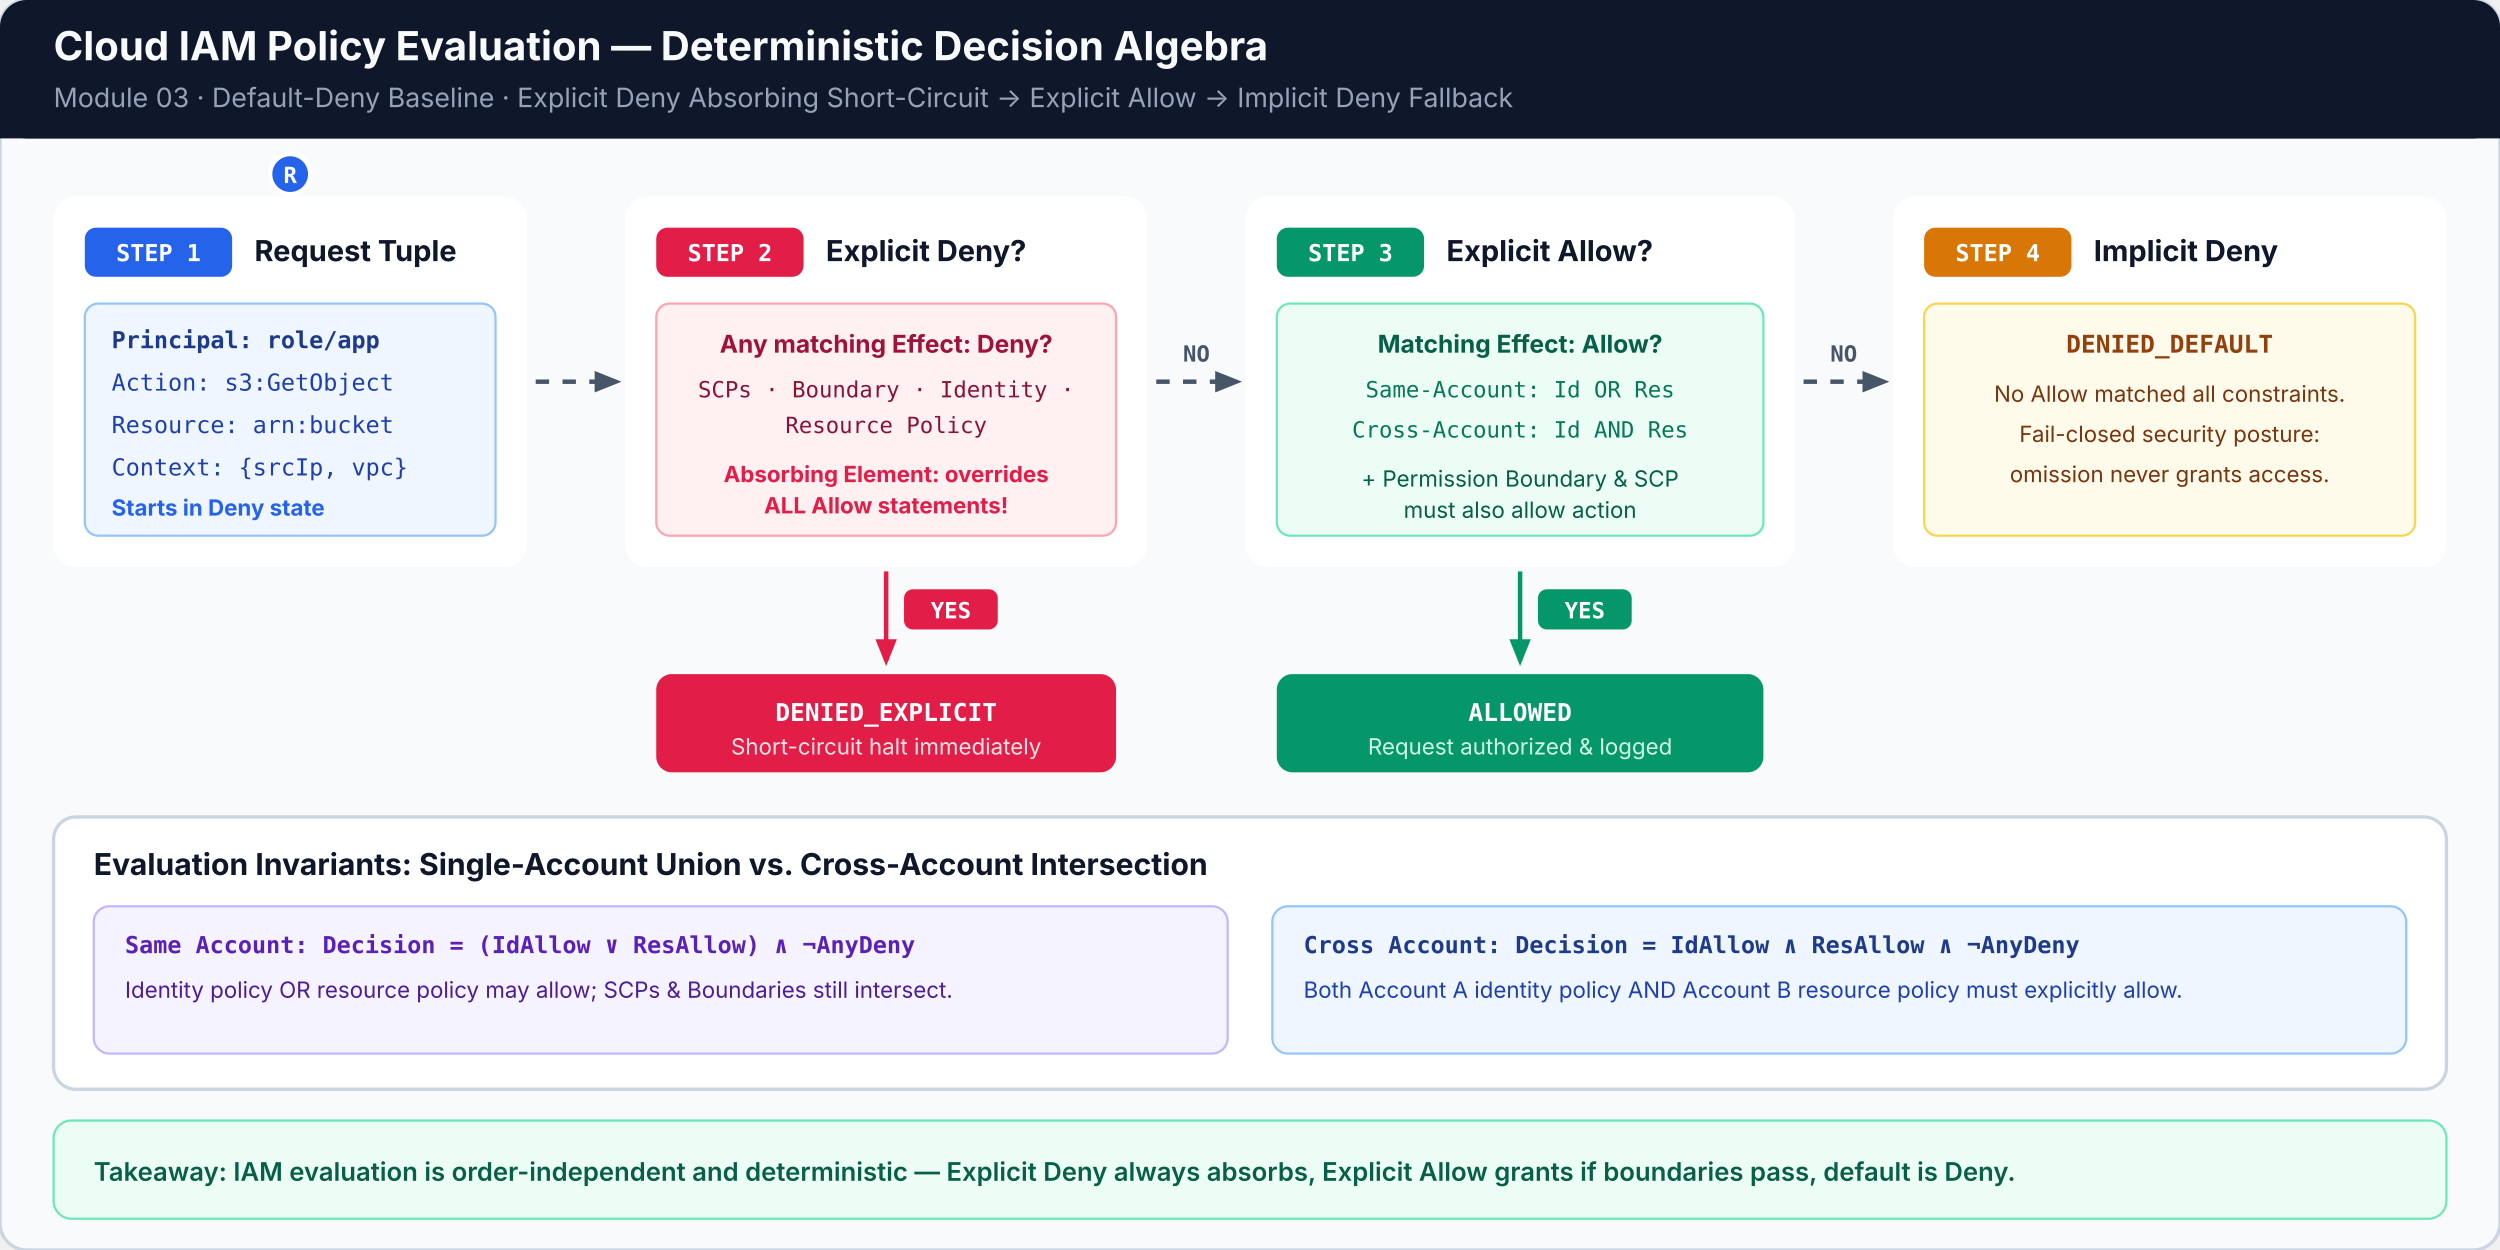
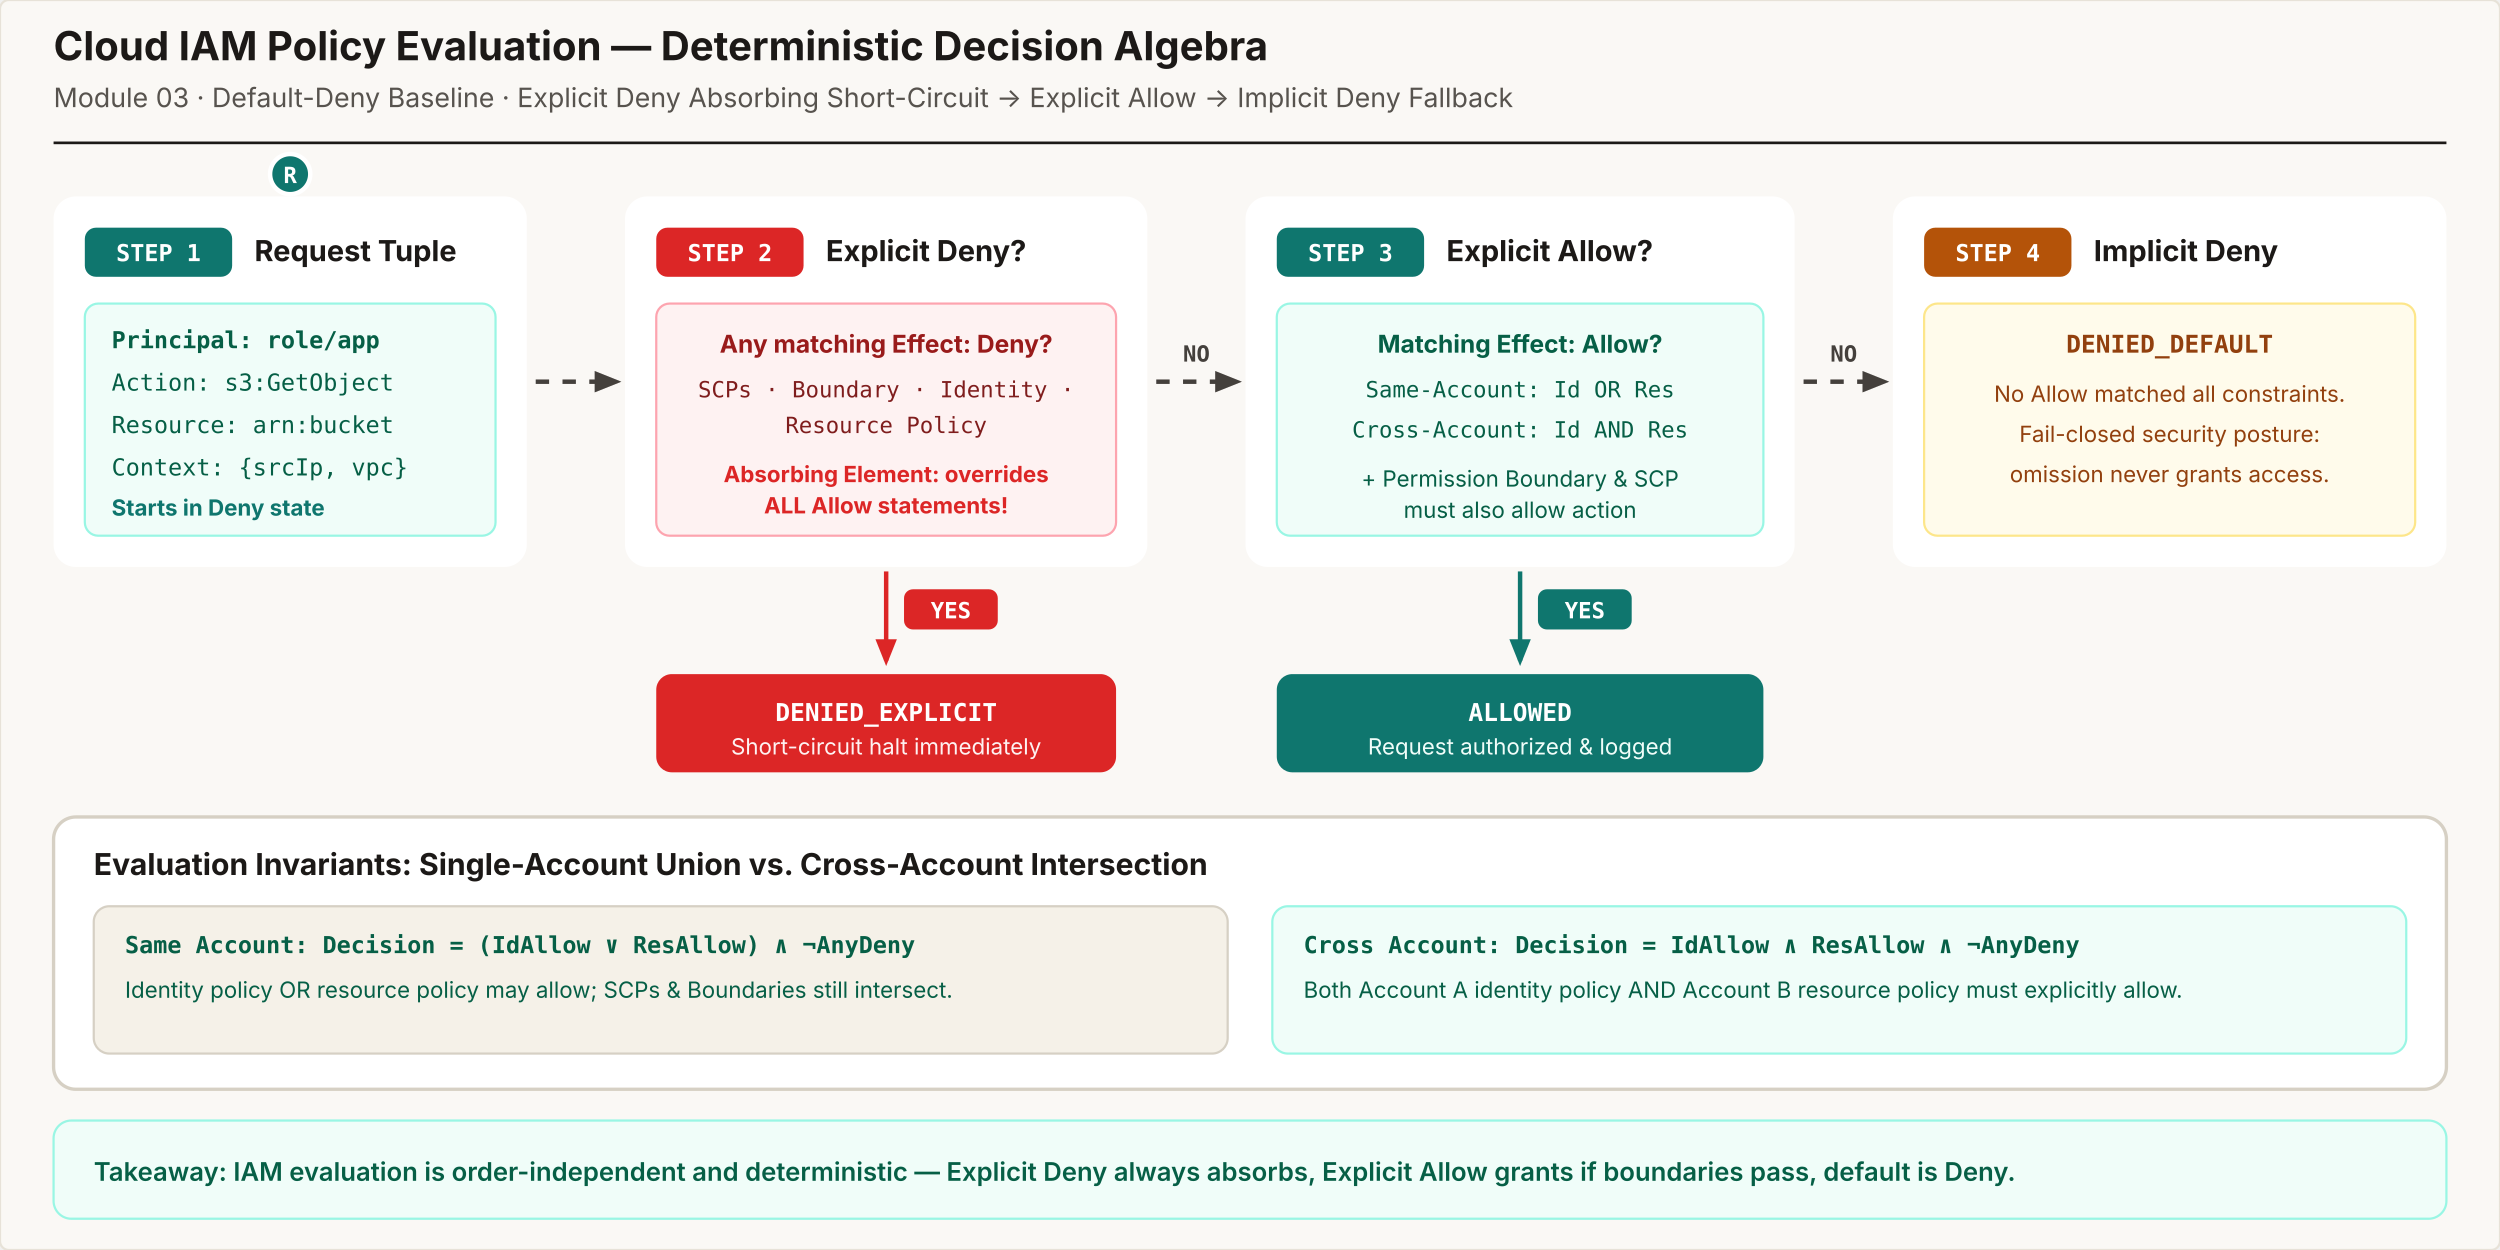
<svg xmlns="http://www.w3.org/2000/svg" viewBox="0 0 1120 560" width="1120" height="560" role="img" aria-labelledby="title desc">
  <style>
    .sans { font-family: ui-sans-serif, system-ui, -apple-system, sans-serif; }
    .mono { font-family: ui-monospace, SFMono-Regular, Menlo, monospace; }

    /* 12s cycle:
       0-25%:   Step 1 — Request enters in Implicit Deny baseline
       25-50%:  Step 2 — Explicit Deny check (Absorbing element short-circuit)
       50-75%:  Step 3 — Explicit Allow check (Same-account union vs Cross-account intersection)
       75-100%: Step 4 — Default Implicit Deny fallback
    */
-     @keyframes st-1 { 0%, 24% { stroke: #2563eb; stroke-width: 2.5; opacity: 1; } 25%, 100% { stroke: #cbd5e1; stroke-width: 1.4; opacity: 0.72; } }
-     @keyframes st-2 { 0%, 24% { stroke: #cbd5e1; stroke-width: 1.4; opacity: 0.72; } 25%, 49% { stroke: #e11d48; stroke-width: 2.5; opacity: 1; } 50%, 100% { stroke: #cbd5e1; stroke-width: 1.4; opacity: 0.72; } }
-     @keyframes st-3 { 0%, 49% { stroke: #cbd5e1; stroke-width: 1.4; opacity: 0.72; } 50%, 74% { stroke: #059669; stroke-width: 2.5; opacity: 1; } 75%, 100% { stroke: #cbd5e1; stroke-width: 1.4; opacity: 0.72; } }
-     @keyframes st-4 { 0%, 74% { stroke: #cbd5e1; stroke-width: 1.4; opacity: 0.72; } 75%, 100% { stroke: #d97706; stroke-width: 2.5; opacity: 1; } }
- 
-     @keyframes dash { to { stroke-dashoffset: -24; } }
+     @keyframes st-1 { 0%, 24% { stroke: #0f766e; stroke-width: 2.5; opacity: 1; } 25%, 100% { stroke: #d6d0c4; stroke-width: 1.4; opacity: 0.72; } }
+     @keyframes st-2 { 0%, 24% { stroke: #d6d0c4; stroke-width: 1.4; opacity: 0.72; } 25%, 49% { stroke: #dc2626; stroke-width: 2.5; opacity: 1; } 50%, 100% { stroke: #d6d0c4; stroke-width: 1.4; opacity: 0.72; } }
+     @keyframes st-3 { 0%, 49% { stroke: #d6d0c4; stroke-width: 1.4; opacity: 0.72; } 50%, 74% { stroke: #0f766e; stroke-width: 2.5; opacity: 1; } 75%, 100% { stroke: #d6d0c4; stroke-width: 1.4; opacity: 0.72; } }
+     @keyframes st-4 { 0%, 74% { stroke: #d6d0c4; stroke-width: 1.4; opacity: 0.72; } 75%, 100% { stroke: #b45309; stroke-width: 2.5; opacity: 1; } }
    @keyframes req-token {
      0%, 5%   { transform: translate(0px, 0px); opacity: 1; }
      25%, 46% { transform: translate(234px, 0px); opacity: 1; }
      52%, 72% { transform: translate(496px, 0px); opacity: 1; }
      78%, 96% { transform: translate(758px, 0px); opacity: 1; }
      100%     { transform: translate(0px, 0px); opacity: 0; }
    }

    .p1 { animation: st-1 12s linear infinite; }
    .p2 { animation: st-2 12s linear infinite; }
    .p3 { animation: st-3 12s linear infinite; }
    .p4 { animation: st-4 12s linear infinite; }
-     .flow { stroke-dasharray: 6 6; animation: dash 1.2s linear infinite; }
+     .flow { stroke-dasharray: 6 6;  }
    .tok  { animation: req-token 12s ease-in-out infinite; }

    @media (prefers-reduced-motion: reduce) {
      .p1, .p2, .p3, .p4, .flow, .tok { animation: none !important; }
      .p1, .p2, .p3, .p4 { opacity: 1 !important; stroke-width: 1.8 !important; }
      .tok { opacity: 0 !important; }
    }
  </style>
  <defs>
    <marker id="arr-slate" viewBox="0 0 10 10" refX="8" refY="5" markerWidth="6" markerHeight="6" orient="auto-start-reverse">
-       <path d="M 0 1 L 10 5 L 0 9 z" fill="#475569" />
+       <path d="M 0 1 L 10 5 L 0 9 z" fill="#44403c" />
    </marker>
    <marker id="arr-rose" viewBox="0 0 10 10" refX="8" refY="5" markerWidth="6" markerHeight="6" orient="auto-start-reverse">
-       <path d="M 0 1 L 10 5 L 0 9 z" fill="#e11d48" />
+       <path d="M 0 1 L 10 5 L 0 9 z" fill="#dc2626" />
    </marker>
    <marker id="arr-green" viewBox="0 0 10 10" refX="8" refY="5" markerWidth="6" markerHeight="6" orient="auto-start-reverse">
-       <path d="M 0 1 L 10 5 L 0 9 z" fill="#059669" />
+       <path d="M 0 1 L 10 5 L 0 9 z" fill="#0f766e" />
    </marker>
  </defs>
-   <rect x="0" y="0" width="1120" height="560" rx="12" fill="#f8fafc" stroke="#cbd5e1" stroke-width="1.5" />
-   <rect x="0" y="0" width="1120" height="62" rx="12" fill="#0f172a" />
-   <rect x="0" y="46" width="1120" height="16" fill="#0f172a" />
-   <text x="24" y="27" class="sans" font-size="18" font-weight="700" fill="#f8fafc">Cloud IAM Policy Evaluation — Deterministic Decision Algebra</text>
-   <text x="24" y="48" class="sans" font-size="12" fill="#94a3b8">Module 03 · Default-Deny Baseline · Explicit Deny Absorbing Short-Circuit → Explicit Allow → Implicit Deny Fallback</text>
+   <rect x="0" y="0" width="1120" height="560" rx="4" fill="#faf8f5" stroke="#e7e2d8" stroke-width="1" />
+   <line x1="24" y1="64" x2="1096" y2="64" stroke="#1c1917" stroke-width="1.2" />
+   <text x="24" y="27" class="sans" font-size="18" font-weight="700" fill="#1c1917" font-family="Georgia, 'Times New Roman', serif">Cloud IAM Policy Evaluation — Deterministic Decision Algebra</text>
+   <text x="24" y="48" class="sans" font-size="12" fill="#57534e" font-family="ui-sans-serif, system-ui, -apple-system, sans-serif">Module 03 · Default-Deny Baseline · Explicit Deny Absorbing Short-Circuit → Explicit Allow → Implicit Deny Fallback</text>
  <rect x="24" y="88" width="212" height="166" rx="10" fill="#ffffff" class="p1" />
-   <rect x="38" y="102" width="66" height="22" rx="5" fill="#2563eb" />
+   <rect x="38" y="102" width="66" height="22" rx="5" fill="#0f766e" />
  <text x="71" y="117" class="mono" font-size="10.5" font-weight="700" fill="#ffffff" text-anchor="middle">STEP 1</text>
-   <text x="114" y="117" class="sans" font-size="13" font-weight="700" fill="#0f172a">Request Tuple</text>
-   <rect x="38" y="136" width="184" height="104" rx="6" fill="#eff6ff" stroke="#93c5fd" />
-   <text x="50" y="156" class="mono" font-size="10.5" font-weight="700" fill="#1e3a8a">Principal: role/app</text>
-   <text x="50" y="175" class="mono" font-size="10.5" fill="#1e40af">Action: s3:GetObject</text>
-   <text x="50" y="194" class="mono" font-size="10.5" fill="#1e40af">Resource: arn:bucket</text>
-   <text x="50" y="213" class="mono" font-size="10.5" fill="#1e40af">Context: {srcIp, vpc}</text>
-   <text x="50" y="231" class="sans" font-size="10" font-weight="700" fill="#2563eb">Starts in Deny state</text>
-   <line x1="240" y1="171" x2="276" y2="171" stroke="#475569" stroke-width="2" class="flow" marker-end="url(#arr-slate)" />
+   <text x="114" y="117" class="sans" font-size="13" font-weight="700" fill="#1c1917">Request Tuple</text>
+   <rect x="38" y="136" width="184" height="104" rx="6" fill="#f0fdf9" stroke="#99f6e4" />
+   <text x="50" y="156" class="mono" font-size="10.5" font-weight="700" fill="#065f46">Principal: role/app</text>
+   <text x="50" y="175" class="mono" font-size="10.5" fill="#065f46">Action: s3:GetObject</text>
+   <text x="50" y="194" class="mono" font-size="10.5" fill="#065f46">Resource: arn:bucket</text>
+   <text x="50" y="213" class="mono" font-size="10.5" fill="#065f46">Context: {srcIp, vpc}</text>
+   <text x="50" y="231" class="sans" font-size="10" font-weight="700" fill="#0f766e">Starts in Deny state</text>
+   <line x1="240" y1="171" x2="276" y2="171" stroke="#44403c" stroke-width="2" class="flow" marker-end="url(#arr-slate)" />
  <rect x="280" y="88" width="234" height="166" rx="10" fill="#ffffff" class="p2" />
-   <rect x="294" y="102" width="66" height="22" rx="5" fill="#e11d48" />
+   <rect x="294" y="102" width="66" height="22" rx="5" fill="#dc2626" />
  <text x="327" y="117" class="mono" font-size="10.5" font-weight="700" fill="#ffffff" text-anchor="middle">STEP 2</text>
-   <text x="370" y="117" class="sans" font-size="13" font-weight="700" fill="#0f172a">Explicit Deny?</text>
-   <rect x="294" y="136" width="206" height="104" rx="6" fill="#fff1f2" stroke="#fda4af" />
-   <text x="397" y="158" class="sans" font-size="11" font-weight="700" fill="#9f1239" text-anchor="middle">Any matching Effect: Deny?</text>
-   <text x="397" y="178" class="mono" font-size="10" fill="#881337" text-anchor="middle">SCPs · Boundary · Identity ·</text>
-   <text x="397" y="194" class="mono" font-size="10" fill="#881337" text-anchor="middle">Resource Policy</text>
-   <text x="397" y="216" class="sans" font-size="10" font-weight="700" fill="#e11d48" text-anchor="middle">Absorbing Element: overrides</text>
-   <text x="397" y="230" class="sans" font-size="10" font-weight="700" fill="#e11d48" text-anchor="middle">ALL Allow statements!</text>
-   <line x1="397" y1="256" x2="397" y2="296" stroke="#e11d48" stroke-width="2" marker-end="url(#arr-rose)" />
-   <rect x="405" y="264" width="42" height="18" rx="4" fill="#e11d48" />
+   <text x="370" y="117" class="sans" font-size="13" font-weight="700" fill="#1c1917">Explicit Deny?</text>
+   <rect x="294" y="136" width="206" height="104" rx="6" fill="#fef2f2" stroke="#fda4af" />
+   <text x="397" y="158" class="sans" font-size="11" font-weight="700" fill="#991b1b" text-anchor="middle">Any matching Effect: Deny?</text>
+   <text x="397" y="178" class="mono" font-size="10" fill="#7f1d1d" text-anchor="middle">SCPs · Boundary · Identity ·</text>
+   <text x="397" y="194" class="mono" font-size="10" fill="#7f1d1d" text-anchor="middle">Resource Policy</text>
+   <text x="397" y="216" class="sans" font-size="10" font-weight="700" fill="#dc2626" text-anchor="middle">Absorbing Element: overrides</text>
+   <text x="397" y="230" class="sans" font-size="10" font-weight="700" fill="#dc2626" text-anchor="middle">ALL Allow statements!</text>
+   <line x1="397" y1="256" x2="397" y2="296" stroke="#dc2626" stroke-width="2" marker-end="url(#arr-rose)" />
+   <rect x="405" y="264" width="42" height="18" rx="4" fill="#dc2626" />
  <text x="426" y="277" class="mono" font-size="10" font-weight="700" fill="#ffffff" text-anchor="middle">YES</text>
-   <rect x="294" y="302" width="206" height="44" rx="7" fill="#e11d48" />
+   <rect x="294" y="302" width="206" height="44" rx="7" fill="#dc2626" />
  <text x="397" y="323" class="mono" font-size="11" font-weight="700" fill="#ffffff" text-anchor="middle">DENIED_EXPLICIT</text>
-   <text x="397" y="338" class="sans" font-size="10" fill="#ffe4e6" text-anchor="middle">Short-circuit halt immediately</text>
-   <line x1="518" y1="171" x2="554" y2="171" stroke="#475569" stroke-width="2" class="flow" marker-end="url(#arr-slate)" />
-   <text x="536" y="162" class="mono" font-size="10" font-weight="700" fill="#475569" text-anchor="middle">NO</text>
+   <text x="397" y="338" class="sans" font-size="10" fill="#fef2f2" text-anchor="middle">Short-circuit halt immediately</text>
+   <line x1="518" y1="171" x2="554" y2="171" stroke="#44403c" stroke-width="2" class="flow" marker-end="url(#arr-slate)" />
+   <text x="536" y="162" class="mono" font-size="10" font-weight="700" fill="#44403c" text-anchor="middle">NO</text>
  <rect x="558" y="88" width="246" height="166" rx="10" fill="#ffffff" class="p3" />
-   <rect x="572" y="102" width="66" height="22" rx="5" fill="#059669" />
+   <rect x="572" y="102" width="66" height="22" rx="5" fill="#0f766e" />
  <text x="605" y="117" class="mono" font-size="10.5" font-weight="700" fill="#ffffff" text-anchor="middle">STEP 3</text>
-   <text x="648" y="117" class="sans" font-size="13" font-weight="700" fill="#0f172a">Explicit Allow?</text>
-   <rect x="572" y="136" width="218" height="104" rx="6" fill="#ecfdf5" stroke="#6ee7b7" />
+   <text x="648" y="117" class="sans" font-size="13" font-weight="700" fill="#1c1917">Explicit Allow?</text>
+   <rect x="572" y="136" width="218" height="104" rx="6" fill="#f0fdf9" stroke="#99f6e4" />
  <text x="681" y="158" class="sans" font-size="11" font-weight="700" fill="#065f46" text-anchor="middle">Matching Effect: Allow?</text>
-   <text x="681" y="178" class="mono" font-size="10" fill="#047857" text-anchor="middle">Same-Account: Id OR Res</text>
-   <text x="681" y="196" class="mono" font-size="10" fill="#047857" text-anchor="middle">Cross-Account: Id AND Res</text>
+   <text x="681" y="178" class="mono" font-size="10" fill="#065f46" text-anchor="middle">Same-Account: Id OR Res</text>
+   <text x="681" y="196" class="mono" font-size="10" fill="#065f46" text-anchor="middle">Cross-Account: Id AND Res</text>
  <text x="681" y="218" class="sans" font-size="10" fill="#065f46" text-anchor="middle">+ Permission Boundary &amp; SCP</text>
  <text x="681" y="232" class="sans" font-size="10" fill="#065f46" text-anchor="middle">must also allow action</text>
-   <line x1="681" y1="256" x2="681" y2="296" stroke="#059669" stroke-width="2" marker-end="url(#arr-green)" />
-   <rect x="689" y="264" width="42" height="18" rx="4" fill="#059669" />
+   <line x1="681" y1="256" x2="681" y2="296" stroke="#0f766e" stroke-width="2" marker-end="url(#arr-green)" />
+   <rect x="689" y="264" width="42" height="18" rx="4" fill="#0f766e" />
  <text x="710" y="277" class="mono" font-size="10" font-weight="700" fill="#ffffff" text-anchor="middle">YES</text>
-   <rect x="572" y="302" width="218" height="44" rx="7" fill="#059669" />
+   <rect x="572" y="302" width="218" height="44" rx="7" fill="#0f766e" />
  <text x="681" y="323" class="mono" font-size="11" font-weight="700" fill="#ffffff" text-anchor="middle">ALLOWED</text>
-   <text x="681" y="338" class="sans" font-size="10" fill="#d1fae5" text-anchor="middle">Request authorized &amp; logged</text>
-   <line x1="808" y1="171" x2="844" y2="171" stroke="#475569" stroke-width="2" class="flow" marker-end="url(#arr-slate)" />
-   <text x="826" y="162" class="mono" font-size="10" font-weight="700" fill="#475569" text-anchor="middle">NO</text>
+   <text x="681" y="338" class="sans" font-size="10" fill="#f0fdf9" text-anchor="middle">Request authorized &amp; logged</text>
+   <line x1="808" y1="171" x2="844" y2="171" stroke="#44403c" stroke-width="2" class="flow" marker-end="url(#arr-slate)" />
+   <text x="826" y="162" class="mono" font-size="10" font-weight="700" fill="#44403c" text-anchor="middle">NO</text>
  <rect x="848" y="88" width="248" height="166" rx="10" fill="#ffffff" class="p4" />
-   <rect x="862" y="102" width="66" height="22" rx="5" fill="#d97706" />
+   <rect x="862" y="102" width="66" height="22" rx="5" fill="#b45309" />
  <text x="895" y="117" class="mono" font-size="10.5" font-weight="700" fill="#ffffff" text-anchor="middle">STEP 4</text>
-   <text x="938" y="117" class="sans" font-size="13" font-weight="700" fill="#0f172a">Implicit Deny</text>
-   <rect x="862" y="136" width="220" height="104" rx="6" fill="#fffbeb" stroke="#fcd34d" />
+   <text x="938" y="117" class="sans" font-size="13" font-weight="700" fill="#1c1917">Implicit Deny</text>
+   <rect x="862" y="136" width="220" height="104" rx="6" fill="#fffbeb" stroke="#fde68a" />
  <text x="972" y="158" class="mono" font-size="11" font-weight="700" fill="#92400e" text-anchor="middle">DENIED_DEFAULT</text>
-   <text x="972" y="180" class="sans" font-size="10" fill="#78350f" text-anchor="middle">No Allow matched all constraints.</text>
-   <text x="972" y="198" class="sans" font-size="10" fill="#78350f" text-anchor="middle">Fail-closed security posture:</text>
-   <text x="972" y="216" class="sans" font-size="10" fill="#78350f" text-anchor="middle">omission never grants access.</text>
+   <text x="972" y="180" class="sans" font-size="10" fill="#92400e" text-anchor="middle">No Allow matched all constraints.</text>
+   <text x="972" y="198" class="sans" font-size="10" fill="#92400e" text-anchor="middle">Fail-closed security posture:</text>
+   <text x="972" y="216" class="sans" font-size="10" fill="#92400e" text-anchor="middle">omission never grants access.</text>
  <g class="tok">
-     <circle cx="130" cy="78" r="9" fill="#2563eb" stroke="#ffffff" stroke-width="2" />
+     <circle cx="130" cy="78" r="9" fill="#0f766e" stroke="#ffffff" stroke-width="2" />
    <text x="130" y="82" class="mono" font-size="10" font-weight="700" fill="#ffffff" text-anchor="middle">R</text>
  </g>
-   <rect x="24" y="366" width="1072" height="122" rx="10" fill="#ffffff" stroke="#cbd5e1" stroke-width="1.5" />
-   <text x="42" y="392" class="sans" font-size="13.5" font-weight="700" fill="#0f172a">Evaluation Invariants: Single-Account Union vs. Cross-Account Intersection</text>
-   <rect x="42" y="406" width="508" height="66" rx="7" fill="#f5f3ff" stroke="#c4b5fd" />
-   <text x="56" y="427" class="mono" font-size="10.5" font-weight="700" fill="#5b21b6">Same Account: Decision = (IdAllow ∨ ResAllow) ∧ ¬AnyDeny</text>
-   <text x="56" y="447" class="sans" font-size="10" fill="#4c1d95">Identity policy OR resource policy may allow; SCPs &amp; Boundaries still intersect.</text>
-   <rect x="570" y="406" width="508" height="66" rx="7" fill="#eff6ff" stroke="#93c5fd" />
-   <text x="584" y="427" class="mono" font-size="10.5" font-weight="700" fill="#1e3a8a">Cross Account: Decision = IdAllow ∧ ResAllow ∧ ¬AnyDeny</text>
-   <text x="584" y="447" class="sans" font-size="10" fill="#1e40af">Both Account A identity policy AND Account B resource policy must explicitly allow.</text>
-   <rect x="24" y="502" width="1072" height="44" rx="8" fill="#ecfdf5" stroke="#6ee7b7" stroke-width="1" />
+   <rect x="24" y="366" width="1072" height="122" rx="10" fill="#ffffff" stroke="#d6d0c4" stroke-width="1.5" />
+   <text x="42" y="392" class="sans" font-size="13.5" font-weight="700" fill="#1c1917">Evaluation Invariants: Single-Account Union vs. Cross-Account Intersection</text>
+   <rect x="42" y="406" width="508" height="66" rx="7" fill="#f5f1e8" stroke="#d6d0c4" />
+   <text x="56" y="427" class="mono" font-size="10.5" font-weight="700" fill="#065f46">Same Account: Decision = (IdAllow ∨ ResAllow) ∧ ¬AnyDeny</text>
+   <text x="56" y="447" class="sans" font-size="10" fill="#065f46">Identity policy OR resource policy may allow; SCPs &amp; Boundaries still intersect.</text>
+   <rect x="570" y="406" width="508" height="66" rx="7" fill="#f0fdf9" stroke="#99f6e4" />
+   <text x="584" y="427" class="mono" font-size="10.5" font-weight="700" fill="#065f46">Cross Account: Decision = IdAllow ∧ ResAllow ∧ ¬AnyDeny</text>
+   <text x="584" y="447" class="sans" font-size="10" fill="#065f46">Both Account A identity policy AND Account B resource policy must explicitly allow.</text>
+   <rect x="24" y="502" width="1072" height="44" rx="8" fill="#f0fdf9" stroke="#99f6e4" stroke-width="1" />
  <text x="42" y="529" class="sans" font-size="11.5" font-weight="600" fill="#065f46">Takeaway: IAM evaluation is order-independent and deterministic — Explicit Deny always absorbs, Explicit Allow grants if boundaries pass, default is Deny.</text>
</svg>
